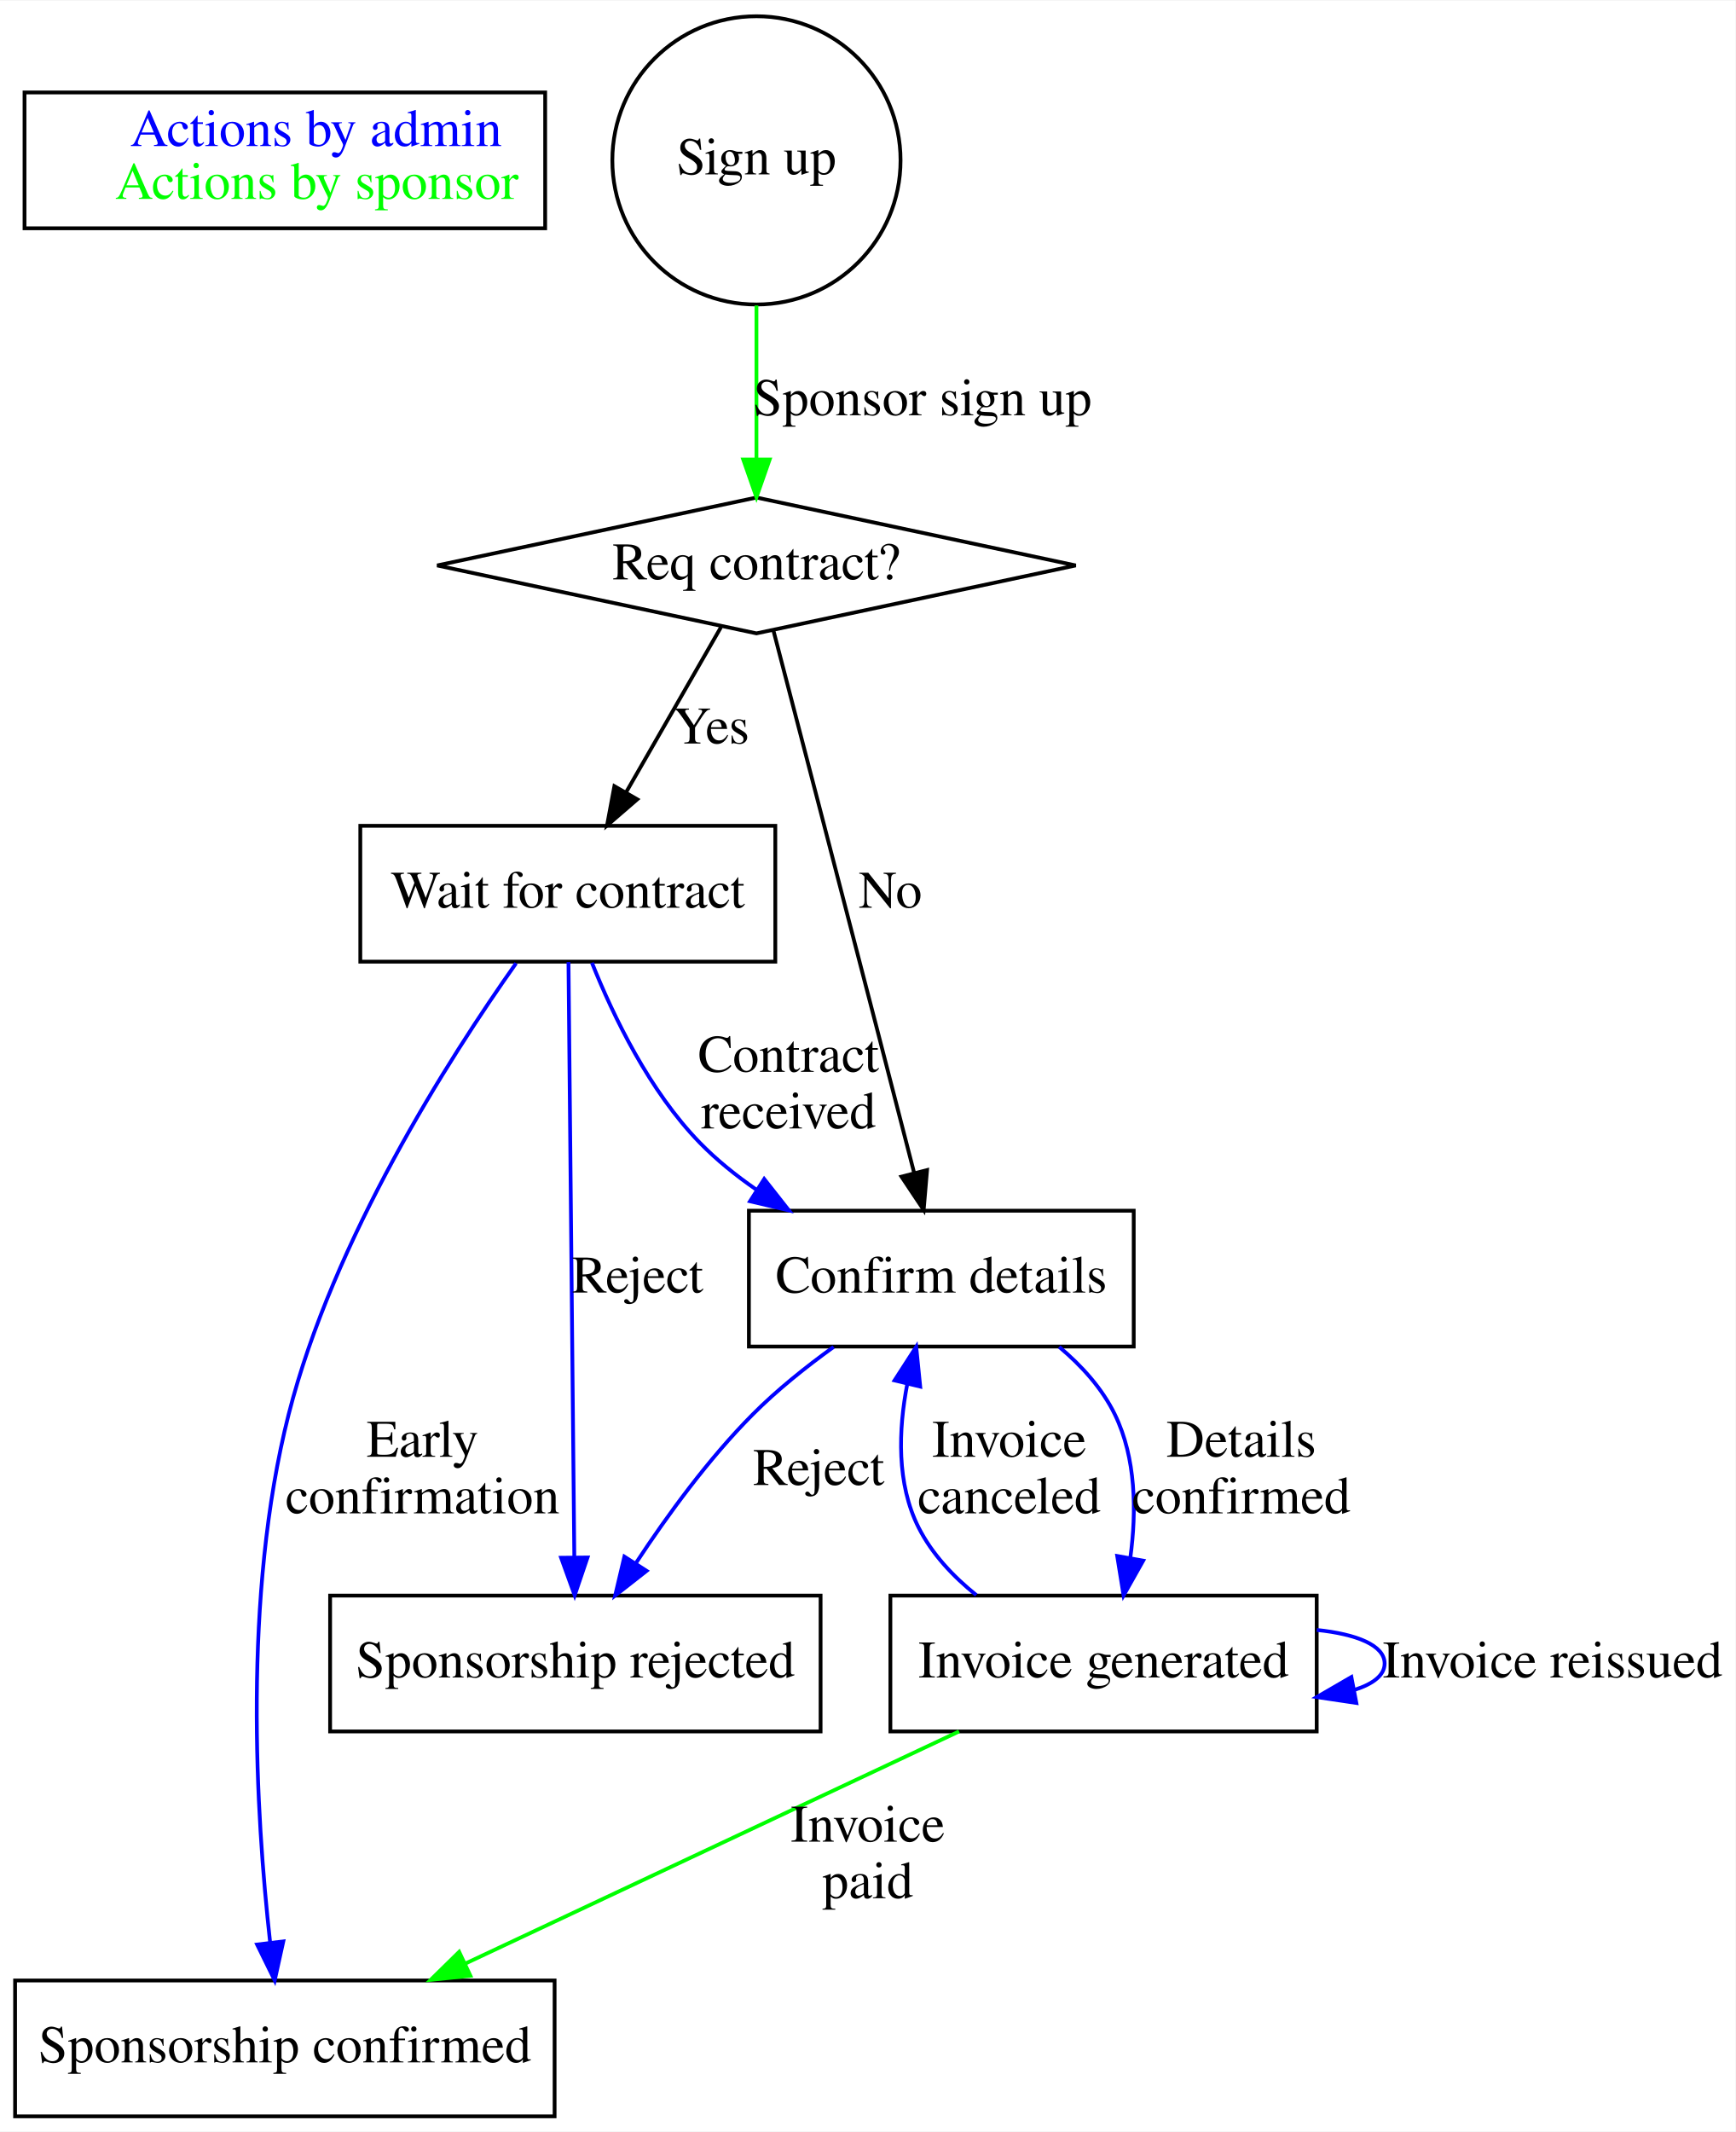
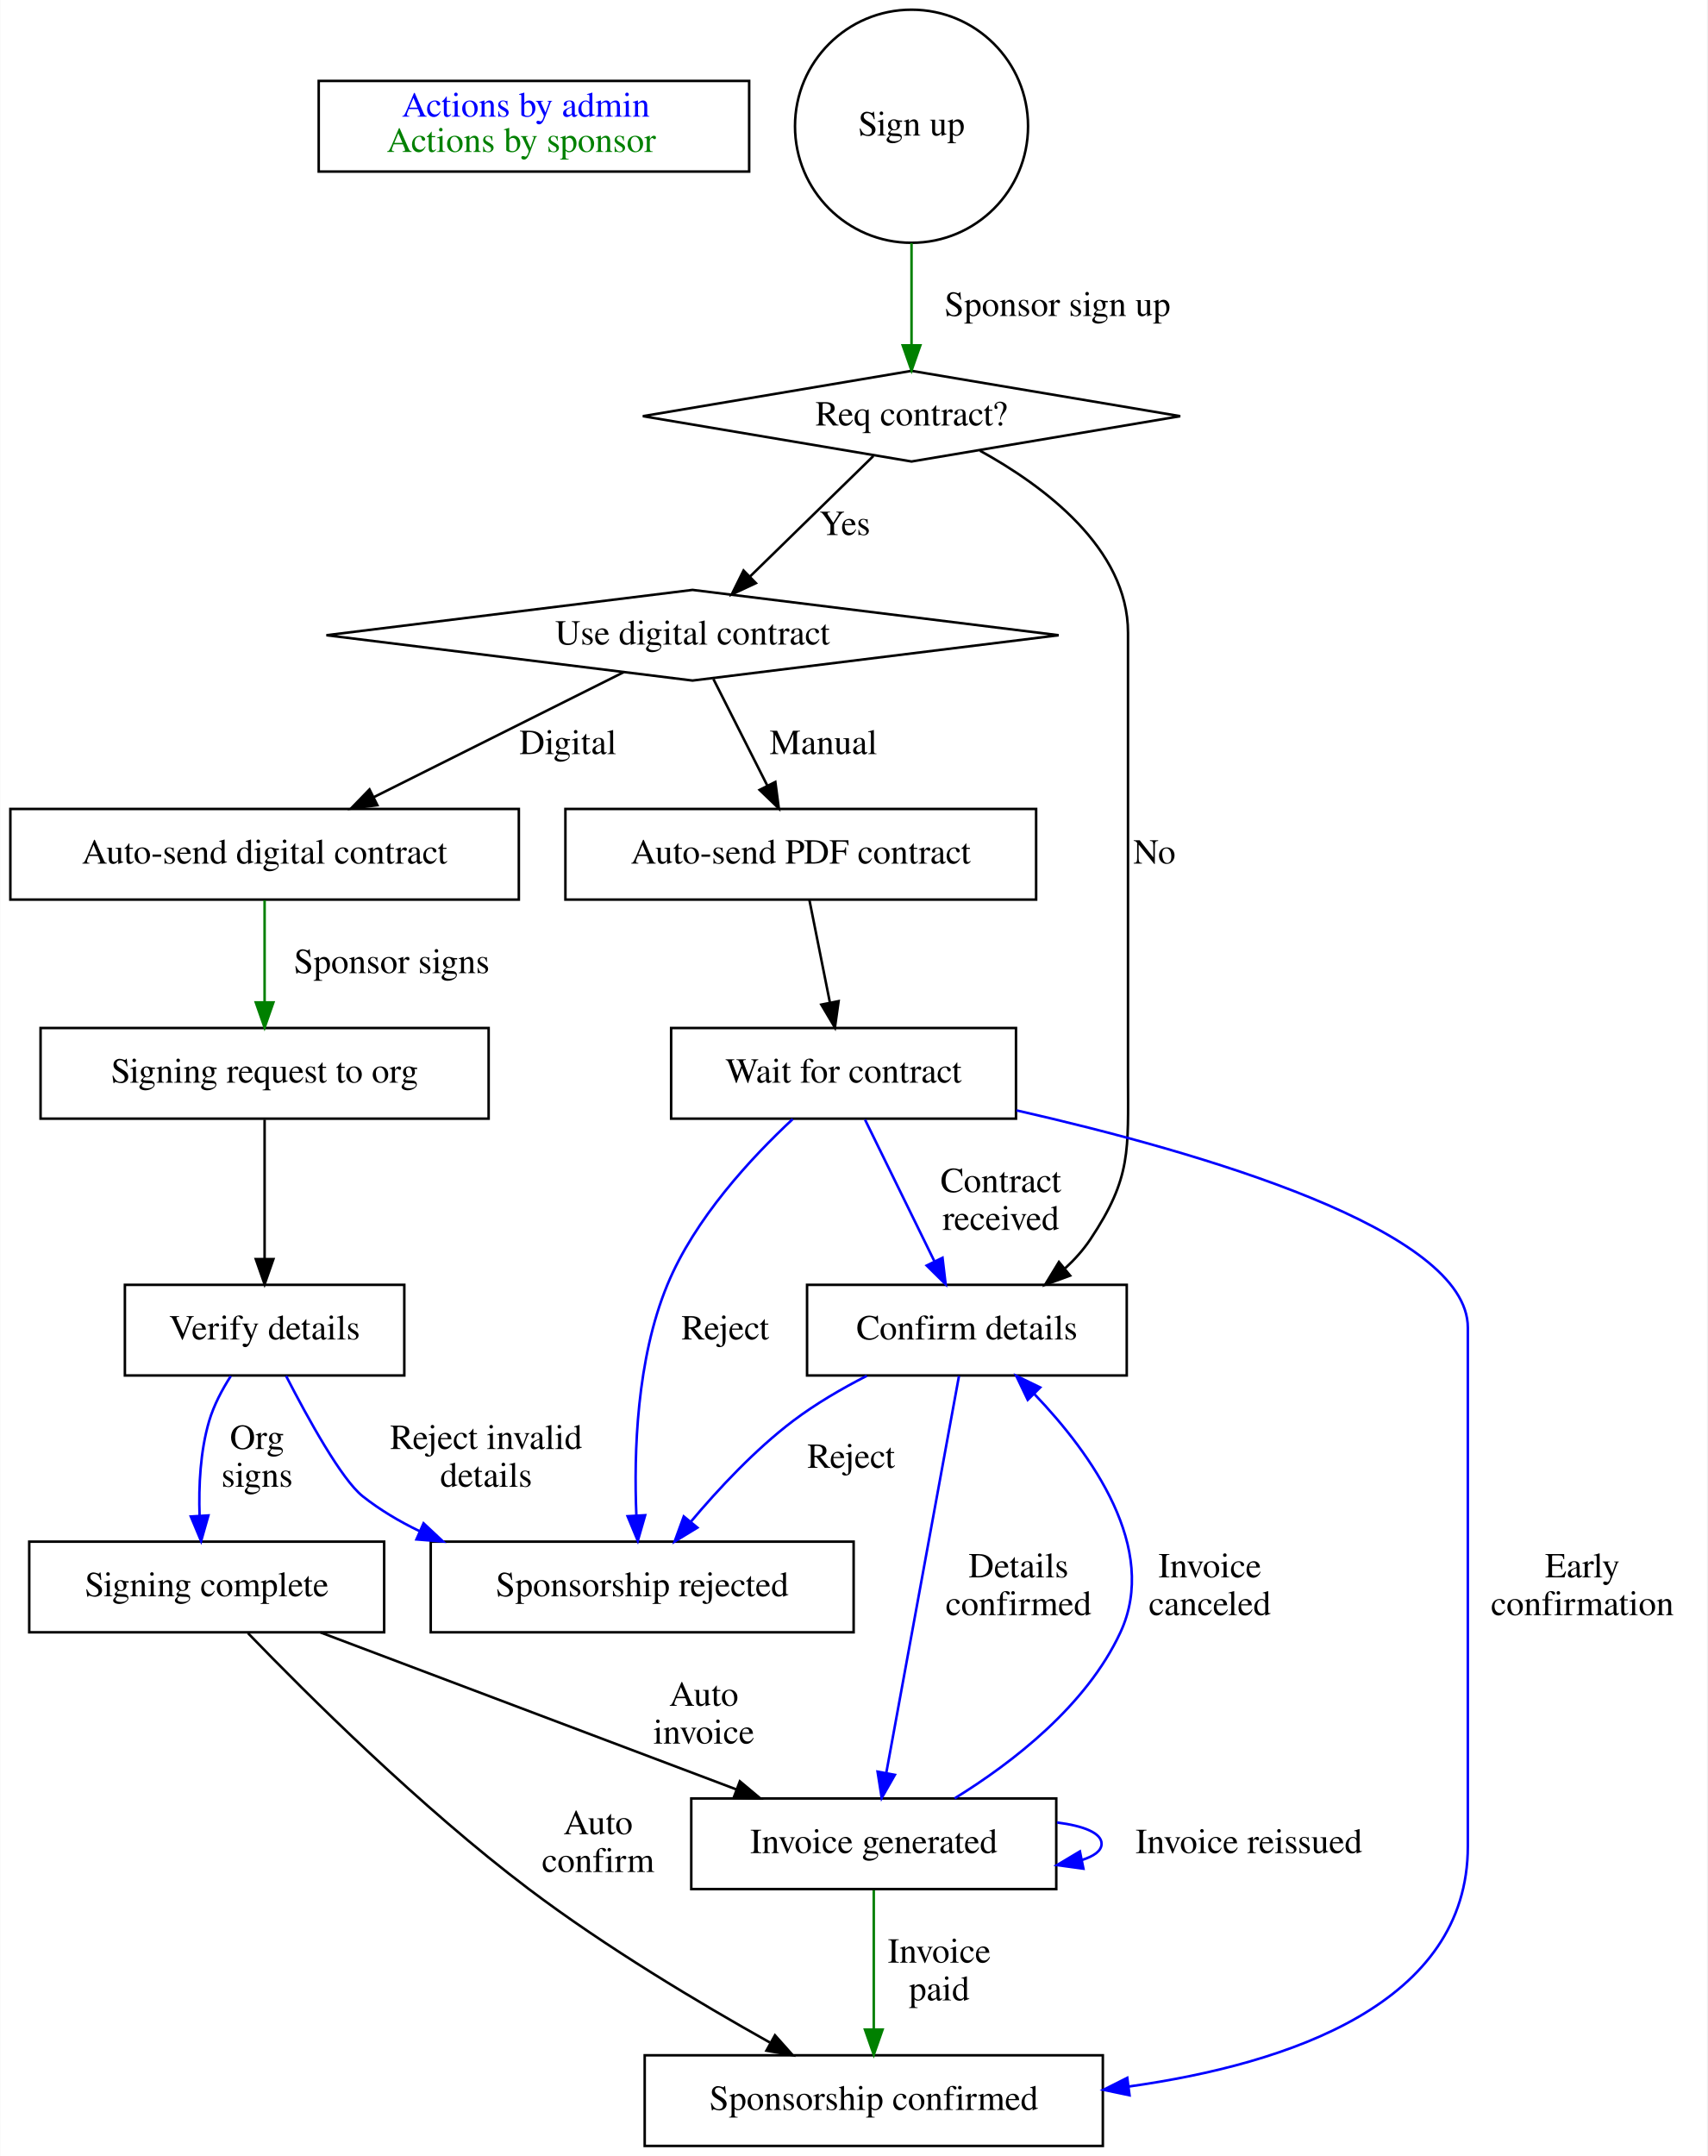
- <svg xmlns="http://www.w3.org/2000/svg" width="460pt" height="565pt" viewBox="0.00 0.00 460.00 564.69">
-   <g id="graph0" class="graph" transform="scale(1 1) rotate(0) translate(4 560.6932)">
-     <polygon fill="#ffffff" stroke="transparent" points="-4,4 -4,-560.693 456,-560.693 456,4 -4,4" />
+ <svg xmlns="http://www.w3.org/2000/svg" width="678pt" height="856pt" viewBox="0.00 0.00 678.00 856.29">
+   <g id="graph0" class="graph" transform="scale(1 1) rotate(0) translate(4 852.29)">
+     <polygon fill="white" stroke="transparent" points="-4,4 -4,-852.29 674,-852.29 674,4 -4,4" />
    <g id="node1" class="node">
-       <polygon fill="none" stroke="#000000" points="140.5,-536.347 2.5,-536.347 2.5,-500.347 140.5,-500.347 140.5,-536.347" />
-       <text text-anchor="start" x="14.5" y="-522.147" font-family="Times,serif" font-size="14.00" fill="#000000">    </text>
-       <text text-anchor="start" x="30.5" y="-522.147" font-family="Times,serif" font-size="14.00" fill="#0000ff">Actions by admin</text>
-       <text text-anchor="start" x="10.5" y="-508.147" font-family="Times,serif" font-size="14.00" fill="#000000">    </text>
-       <text text-anchor="start" x="26.5" y="-508.147" font-family="Times,serif" font-size="14.00" fill="#00ff00">Actions by sponsor</text>
+       <polygon fill="none" stroke="black" points="293.5,-820.15 122.5,-820.15 122.5,-784.15 293.5,-784.15 293.5,-820.15" />
+       <text text-anchor="start" x="136.5" y="-805.95" font-family="Times,serif" font-size="14.00">    </text>
+       <text text-anchor="start" x="155.5" y="-805.95" font-family="Times,serif" font-size="14.00" fill="blue">Actions by admin</text>
+       <text text-anchor="start" x="130.5" y="-791.95" font-family="Times,serif" font-size="14.00">    </text>
+       <text text-anchor="start" x="149.5" y="-791.95" font-family="Times,serif" font-size="14.00" fill="green">Actions by sponsor</text>
    </g>
    <g id="node2" class="node">
-       <ellipse fill="none" stroke="#000000" cx="196.5" cy="-518.347" rx="38.194" ry="38.194" />
-       <text text-anchor="middle" x="196.5" y="-514.647" font-family="Times,serif" font-size="14.00" fill="#000000">Sign up</text>
+       <ellipse fill="none" stroke="black" cx="358" cy="-802.15" rx="46.29" ry="46.29" />
+       <text text-anchor="middle" x="358" y="-798.45" font-family="Times,serif" font-size="14.00">Sign up</text>
    </g>
    <g id="node3" class="node">
-       <polygon fill="none" stroke="#000000" points="196.5,-429 111.875,-411 196.5,-393 281.125,-411 196.5,-429" />
-       <text text-anchor="middle" x="196.5" y="-407.3" font-family="Times,serif" font-size="14.00" fill="#000000">Req contract?</text>
+       <polygon fill="none" stroke="black" points="358,-705 251.26,-687 358,-669 464.74,-687 358,-705" />
+       <text text-anchor="middle" x="358" y="-683.3" font-family="Times,serif" font-size="14.00">Req contract?</text>
    </g>
    <g id="edge1" class="edge">
-       <path fill="none" stroke="#00ff00" d="M196.5,-479.895C196.5,-466.495 196.5,-451.714 196.5,-439.29" />
-       <polygon fill="#00ff00" stroke="#00ff00" points="200,-439.073 196.5,-429.073 193,-439.073 200,-439.073" />
-       <text text-anchor="middle" x="240.5" y="-450.8" font-family="Times,serif" font-size="14.00" fill="#000000">Sponsor sign up</text>
+       <path fill="none" stroke="green" d="M358,-755.78C358,-742.13 358,-727.57 358,-715.46" />
+       <polygon fill="green" stroke="green" points="361.5,-715.12 358,-705.12 354.5,-715.12 361.5,-715.12" />
+       <text text-anchor="middle" x="416" y="-726.8" font-family="Times,serif" font-size="14.00">Sponsor sign up</text>
    </g>
    <g id="node4" class="node">
-       <polygon fill="none" stroke="#000000" points="296.5,-240 194.5,-240 194.5,-204 296.5,-204 296.5,-240" />
-       <text text-anchor="middle" x="245.5" y="-218.3" font-family="Times,serif" font-size="14.00" fill="#000000">Confirm details</text>
+       <polygon fill="none" stroke="black" points="443.5,-342 316.5,-342 316.5,-306 443.5,-306 443.5,-342" />
+       <text text-anchor="middle" x="380" y="-320.3" font-family="Times,serif" font-size="14.00">Confirm details</text>
    </g>
    <g id="edge3" class="edge">
-       <path fill="none" stroke="#000000" d="M200.965,-393.891C207.162,-370.134 218.713,-325.809 228.5,-288 231.734,-275.508 235.297,-261.682 238.323,-249.925" />
-       <polygon fill="#000000" stroke="#000000" points="241.72,-250.769 240.822,-240.212 234.941,-249.025 241.72,-250.769" />
-       <text text-anchor="middle" x="232" y="-320.3" font-family="Times,serif" font-size="14.00" fill="#000000">No</text>
+       <path fill="none" stroke="black" d="M385.21,-673.28C410.41,-659.39 444,-634.59 444,-601 444,-601 444,-601 444,-425 444,-395.35 445.46,-384.66 429,-360 426.24,-355.87 422.82,-352.07 419.08,-348.61" />
+       <polygon fill="black" stroke="black" points="421,-345.66 411.05,-342.02 416.56,-351.07 421,-345.66" />
+       <text text-anchor="middle" x="454.5" y="-509.3" font-family="Times,serif" font-size="14.00">No</text>
    </g>
    <g id="node6" class="node">
-       <polygon fill="none" stroke="#000000" points="201.5,-342 91.5,-342 91.5,-306 201.5,-306 201.5,-342" />
-       <text text-anchor="middle" x="146.5" y="-320.3" font-family="Times,serif" font-size="14.00" fill="#000000">Wait for contract</text>
+       <polygon fill="none" stroke="black" points="271,-618 125.55,-600 271,-582 416.45,-600 271,-618" />
+       <text text-anchor="middle" x="271" y="-596.3" font-family="Times,serif" font-size="14.00">Use digital contract</text>
    </g>
    <g id="edge2" class="edge">
-       <path fill="none" stroke="#000000" d="M187.095,-394.636C180.041,-382.361 170.228,-365.287 162.017,-351" />
-       <polygon fill="#000000" stroke="#000000" points="164.915,-349.019 156.898,-342.092 158.846,-352.507 164.915,-349.019" />
-       <text text-anchor="middle" x="184.5" y="-363.8" font-family="Times,serif" font-size="14.00" fill="#000000">Yes</text>
+       <path fill="none" stroke="black" d="M342.85,-671.19C329.29,-657.95 309.23,-638.35 293.75,-623.23" />
+       <polygon fill="black" stroke="black" points="296.17,-620.69 286.57,-616.21 291.27,-625.7 296.17,-620.69" />
+       <text text-anchor="middle" x="331.5" y="-639.8" font-family="Times,serif" font-size="14.00">Yes</text>
    </g>
    <g id="node5" class="node">
-       <polygon fill="none" stroke="#000000" points="345,-138 232,-138 232,-102 345,-102 345,-138" />
-       <text text-anchor="middle" x="288.5" y="-116.3" font-family="Times,serif" font-size="14.00" fill="#000000">Invoice generated</text>
+       <polygon fill="none" stroke="black" points="415.5,-138 270.5,-138 270.5,-102 415.5,-102 415.5,-138" />
+       <text text-anchor="middle" x="343" y="-116.3" font-family="Times,serif" font-size="14.00">Invoice generated</text>
+     </g>
+     <g id="edge13" class="edge">
+       <path fill="none" stroke="blue" d="M376.85,-305.78C370.4,-270.6 355.68,-190.24 347.95,-148.04" />
+       <polygon fill="blue" stroke="blue" points="351.39,-147.38 346.15,-138.18 344.51,-148.65 351.39,-147.38" />
+       <text text-anchor="middle" x="400.5" y="-225.8" font-family="Times,serif" font-size="14.00">Details</text>
+       <text text-anchor="middle" x="400.5" y="-210.8" font-family="Times,serif" font-size="14.00">confirmed</text>
+     </g>
+     <g id="node14" class="node">
+       <polygon fill="none" stroke="black" points="335,-240 167,-240 167,-204 335,-204 335,-240" />
+       <text text-anchor="middle" x="251" y="-218.3" font-family="Times,serif" font-size="14.00">Sponsorship rejected</text>
+     </g>
+     <g id="edge18" class="edge">
+       <path fill="none" stroke="blue" d="M340.24,-305.86C330.27,-300.77 319.89,-294.72 311,-288 295.78,-276.49 281.21,-260.85 270.23,-247.79" />
+       <polygon fill="blue" stroke="blue" points="272.94,-245.57 263.89,-240.06 267.52,-250.01 272.94,-245.57" />
+       <text text-anchor="middle" x="334" y="-269.3" font-family="Times,serif" font-size="14.00">Reject</text>
+     </g>
+     <g id="edge17" class="edge">
+       <path fill="none" stroke="blue" d="M375.11,-138.03C398.18,-152.25 427.5,-174.87 441,-204 456.42,-237.26 429.6,-274.77 406.79,-298.63" />
+       <polygon fill="blue" stroke="blue" points="404.16,-296.31 399.59,-305.87 409.12,-301.25 404.16,-296.31" />
+       <text text-anchor="middle" x="476.5" y="-225.8" font-family="Times,serif" font-size="14.00">Invoice</text>
+       <text text-anchor="middle" x="476.5" y="-210.8" font-family="Times,serif" font-size="14.00">canceled</text>
+     </g>
+     <g id="edge20" class="edge">
+       <path fill="none" stroke="blue" d="M415.79,-128.46C426.37,-127.12 433.5,-124.3 433.5,-120 433.5,-117.25 430.57,-115.1 425.69,-113.56" />
+       <polygon fill="blue" stroke="blue" points="426.29,-110.11 415.79,-111.54 424.89,-116.97 426.29,-110.11" />
+       <text text-anchor="middle" x="492" y="-116.3" font-family="Times,serif" font-size="14.00">Invoice reissued</text>
+     </g>
+     <g id="node13" class="node">
+       <polygon fill="none" stroke="black" points="434,-36 252,-36 252,0 434,0 434,-36" />
+       <text text-anchor="middle" x="343" y="-14.3" font-family="Times,serif" font-size="14.00">Sponsorship confirmed</text>
+     </g>
+     <g id="edge16" class="edge">
+       <path fill="none" stroke="green" d="M343,-101.58C343,-86.38 343,-64.07 343,-46.46" />
+       <polygon fill="green" stroke="green" points="346.5,-46.22 343,-36.22 339.5,-46.22 346.5,-46.22" />
+       <text text-anchor="middle" x="369" y="-72.8" font-family="Times,serif" font-size="14.00">Invoice</text>
+       <text text-anchor="middle" x="369" y="-57.8" font-family="Times,serif" font-size="14.00">paid</text>
+     </g>
+     <g id="node7" class="node">
+       <polygon fill="none" stroke="black" points="407.5,-531 220.5,-531 220.5,-495 407.5,-495 407.5,-531" />
+       <text text-anchor="middle" x="314" y="-509.3" font-family="Times,serif" font-size="14.00">Auto-send PDF contract</text>
    </g>
    <g id="edge4" class="edge">
-       <path fill="none" stroke="#0000ff" d="M276.738,-203.911C282.699,-198.916 288.124,-192.929 291.5,-186 297.134,-174.436 297.256,-160.338 295.614,-148.145" />
-       <polygon fill="#0000ff" stroke="#0000ff" points="299.012,-147.262 293.812,-138.032 292.121,-148.491 299.012,-147.262" />
-       <text text-anchor="middle" x="325" y="-174.8" font-family="Times,serif" font-size="14.00" fill="#000000">Details</text>
-       <text text-anchor="middle" x="325" y="-159.8" font-family="Times,serif" font-size="14.00" fill="#000000">confirmed</text>
+       <path fill="none" stroke="black" d="M279.29,-582.61C285.36,-570.62 293.72,-554.09 300.71,-540.27" />
+       <polygon fill="black" stroke="black" points="303.9,-541.72 305.29,-531.21 297.65,-538.56 303.9,-541.72" />
+       <text text-anchor="middle" x="323" y="-552.8" font-family="Times,serif" font-size="14.00">Manual</text>
    </g>
    <g id="node8" class="node">
-       <polygon fill="none" stroke="#000000" points="213.5,-138 83.5,-138 83.5,-102 213.5,-102 213.5,-138" />
-       <text text-anchor="middle" x="148.5" y="-116.3" font-family="Times,serif" font-size="14.00" fill="#000000">Sponsorship rejected</text>
+       <polygon fill="none" stroke="black" points="202,-531 0,-531 0,-495 202,-495 202,-531" />
+       <text text-anchor="middle" x="101" y="-509.3" font-family="Times,serif" font-size="14.00">Auto-send digital contract</text>
+     </g>
+     <g id="edge5" class="edge">
+       <path fill="none" stroke="black" d="M243.69,-585.34C216.86,-571.93 175.53,-551.26 144.24,-535.62" />
+       <polygon fill="black" stroke="black" points="145.8,-532.49 135.29,-531.15 142.67,-538.75 145.8,-532.49" />
+       <text text-anchor="middle" x="221.5" y="-552.8" font-family="Times,serif" font-size="14.00">Digital</text>
+     </g>
+     <g id="node12" class="node">
+       <polygon fill="none" stroke="black" points="399.5,-444 262.5,-444 262.5,-408 399.5,-408 399.5,-444" />
+       <text text-anchor="middle" x="331" y="-422.3" font-family="Times,serif" font-size="14.00">Wait for contract</text>
+     </g>
+     <g id="edge12" class="edge">
+       <path fill="none" stroke="black" d="M317.44,-494.8C319.77,-483.16 322.89,-467.55 325.55,-454.24" />
+       <polygon fill="black" stroke="black" points="329.04,-454.67 327.56,-444.18 322.17,-453.29 329.04,-454.67" />
+     </g>
+     <g id="node9" class="node">
+       <polygon fill="none" stroke="black" points="190,-444 12,-444 12,-408 190,-408 190,-444" />
+       <text text-anchor="middle" x="101" y="-422.3" font-family="Times,serif" font-size="14.00">Signing request to org</text>
+     </g>
+     <g id="edge6" class="edge">
+       <path fill="none" stroke="green" d="M101,-494.8C101,-483.16 101,-467.55 101,-454.24" />
+       <polygon fill="green" stroke="green" points="104.5,-454.18 101,-444.18 97.5,-454.18 104.5,-454.18" />
+       <text text-anchor="middle" x="151.5" y="-465.8" font-family="Times,serif" font-size="14.00">Sponsor signs</text>
+     </g>
+     <g id="node10" class="node">
+       <polygon fill="none" stroke="black" points="156.5,-342 45.5,-342 45.5,-306 156.5,-306 156.5,-342" />
+       <text text-anchor="middle" x="101" y="-320.3" font-family="Times,serif" font-size="14.00">Verify details</text>
+     </g>
+     <g id="edge7" class="edge">
+       <path fill="none" stroke="black" d="M101,-407.58C101,-392.38 101,-370.07 101,-352.46" />
+       <polygon fill="black" stroke="black" points="104.5,-352.22 101,-342.22 97.5,-352.22 104.5,-352.22" />
+     </g>
+     <g id="node11" class="node">
+       <polygon fill="none" stroke="black" points="148.5,-240 7.5,-240 7.5,-204 148.5,-204 148.5,-240" />
+       <text text-anchor="middle" x="78" y="-218.3" font-family="Times,serif" font-size="14.00">Signing complete</text>
    </g>
    <g id="edge9" class="edge">
-       <path fill="none" stroke="#0000ff" d="M216.959,-203.899C209.579,-198.58 201.912,-192.446 195.5,-186 183.845,-174.284 172.988,-159.421 164.653,-146.767" />
-       <polygon fill="#0000ff" stroke="#0000ff" points="167.392,-144.555 159.053,-138.02 161.497,-148.329 167.392,-144.555" />
-       <text text-anchor="middle" x="213" y="-167.3" font-family="Times,serif" font-size="14.00" fill="#000000">Reject</text>
+       <path fill="none" stroke="blue" d="M87.56,-305.75C84.1,-300.36 80.84,-294.19 79,-288 75.44,-275.99 74.78,-262.17 75.17,-250.37" />
+       <polygon fill="blue" stroke="blue" points="78.68,-250.41 75.78,-240.21 71.69,-249.99 78.68,-250.41" />
+       <text text-anchor="middle" x="98" y="-276.8" font-family="Times,serif" font-size="14.00">Org</text>
+       <text text-anchor="middle" x="98" y="-261.8" font-family="Times,serif" font-size="14.00">signs</text>
    </g>
    <g id="edge8" class="edge">
-       <path fill="none" stroke="#0000ff" d="M254.765,-138.147C248.61,-143.082 243.028,-149.03 239.5,-156 233.614,-167.629 234.112,-181.889 236.496,-194.176" />
-       <polygon fill="#0000ff" stroke="#0000ff" points="233.101,-195.028 238.845,-203.931 239.907,-193.389 233.101,-195.028" />
-       <text text-anchor="middle" x="263.5" y="-174.8" font-family="Times,serif" font-size="14.00" fill="#000000">Invoice</text>
-       <text text-anchor="middle" x="263.5" y="-159.8" font-family="Times,serif" font-size="14.00" fill="#000000">canceled</text>
+       <path fill="none" stroke="blue" d="M109.53,-305.82C118.24,-288.88 131.63,-264.6 140,-258 146.86,-252.59 154.57,-248.01 162.64,-244.13" />
+       <polygon fill="blue" stroke="blue" points="164.15,-247.29 171.89,-240.05 161.32,-240.89 164.15,-247.29" />
+       <text text-anchor="middle" x="189" y="-276.8" font-family="Times,serif" font-size="14.00">Reject invalid</text>
+       <text text-anchor="middle" x="189" y="-261.8" font-family="Times,serif" font-size="14.00">details</text>
    </g>
    <g id="edge11" class="edge">
-       <path fill="none" stroke="#0000ff" d="M345.026,-128.894C355.572,-127.799 363,-124.834 363,-120 363,-116.903 359.952,-114.574 354.988,-113.011" />
-       <polygon fill="#0000ff" stroke="#0000ff" points="355.505,-109.547 345.026,-111.106 354.19,-116.422 355.505,-109.547" />
-       <text text-anchor="middle" x="407.5" y="-116.3" font-family="Times,serif" font-size="14.00" fill="#000000">Invoice reissued</text>
-     </g>
-     <g id="node7" class="node">
-       <polygon fill="none" stroke="#000000" points="143,-36 0,-36 0,0 143,0 143,-36" />
-       <text text-anchor="middle" x="71.5" y="-14.3" font-family="Times,serif" font-size="14.00" fill="#000000">Sponsorship confirmed</text>
-     </g>
-     <g id="edge7" class="edge">
-       <path fill="none" stroke="#00ff00" d="M250.204,-101.999C213.708,-84.844 158.64,-58.96 119.287,-40.462" />
-       <polygon fill="#00ff00" stroke="#00ff00" points="120.682,-37.25 110.143,-36.164 117.704,-43.585 120.682,-37.25" />
-       <text text-anchor="middle" x="226" y="-72.8" font-family="Times,serif" font-size="14.00" fill="#000000">Invoice</text>
-       <text text-anchor="middle" x="226" y="-57.8" font-family="Times,serif" font-size="14.00" fill="#000000">paid</text>
-     </g>
-     <g id="edge5" class="edge">
-       <path fill="none" stroke="#0000ff" d="M152.892,-305.716C158.623,-291.384 168.187,-271.647 181.5,-258 185.94,-253.449 191.079,-249.304 196.476,-245.581" />
-       <polygon fill="#0000ff" stroke="#0000ff" points="198.556,-248.406 205.107,-240.079 194.793,-242.503 198.556,-248.406" />
-       <text text-anchor="middle" x="205" y="-276.8" font-family="Times,serif" font-size="14.00" fill="#000000">Contract</text>
-       <text text-anchor="middle" x="205" y="-261.8" font-family="Times,serif" font-size="14.00" fill="#000000">received</text>
-     </g>
-     <g id="edge6" class="edge">
-       <path fill="none" stroke="#0000ff" d="M132.792,-305.578C114.848,-280.208 84.295,-232.37 72.5,-186 60.303,-138.048 63.831,-79.876 67.6,-46.085" />
-       <polygon fill="#0000ff" stroke="#0000ff" points="71.092,-46.361 68.813,-36.015 64.143,-45.525 71.092,-46.361" />
-       <text text-anchor="middle" x="108" y="-174.8" font-family="Times,serif" font-size="14.00" fill="#000000">Early</text>
-       <text text-anchor="middle" x="108" y="-159.8" font-family="Times,serif" font-size="14.00" fill="#000000">confirmation</text>
+       <path fill="none" stroke="black" d="M123.25,-203.92C168.99,-186.66 239.69,-159.99 288.48,-141.57" />
+       <polygon fill="black" stroke="black" points="289.81,-144.81 297.93,-138.01 287.34,-138.26 289.81,-144.81" />
+       <text text-anchor="middle" x="275.5" y="-174.8" font-family="Times,serif" font-size="14.00">Auto</text>
+       <text text-anchor="middle" x="275.5" y="-159.8" font-family="Times,serif" font-size="14.00">invoice</text>
    </g>
    <g id="edge10" class="edge">
-       <path fill="none" stroke="#0000ff" d="M146.678,-305.896C147.027,-270.284 147.805,-190.893 148.223,-148.297" />
-       <polygon fill="#0000ff" stroke="#0000ff" points="151.725,-148.097 148.323,-138.063 144.725,-148.028 151.725,-148.097" />
-       <text text-anchor="middle" x="165" y="-218.3" font-family="Times,serif" font-size="14.00" fill="#000000">Reject</text>
+       <path fill="none" stroke="black" d="M94.4,-203.66C117.85,-179.37 162.9,-134.55 206,-102 236.5,-78.96 273.75,-56.73 301.7,-41.09" />
+       <polygon fill="black" stroke="black" points="303.75,-43.95 310.8,-36.04 300.36,-37.83 303.75,-43.95" />
+       <text text-anchor="middle" x="233.5" y="-123.8" font-family="Times,serif" font-size="14.00">Auto</text>
+       <text text-anchor="middle" x="233.5" y="-108.8" font-family="Times,serif" font-size="14.00">confirm</text>
+     </g>
+     <g id="edge14" class="edge">
+       <path fill="none" stroke="blue" d="M339.54,-407.58C347.12,-392.09 358.33,-369.22 367.03,-351.47" />
+       <polygon fill="blue" stroke="blue" points="370.31,-352.74 371.56,-342.22 364.02,-349.66 370.31,-352.74" />
+       <text text-anchor="middle" x="393.5" y="-378.8" font-family="Times,serif" font-size="14.00">Contract</text>
+       <text text-anchor="middle" x="393.5" y="-363.8" font-family="Times,serif" font-size="14.00">received</text>
+     </g>
+     <g id="edge15" class="edge">
+       <path fill="none" stroke="blue" d="M399.75,-411.27C473.15,-394.6 579,-363.82 579,-325 579,-325 579,-325 579,-119 579,-56.7 508.41,-32.63 444.44,-23.61" />
+       <polygon fill="blue" stroke="blue" points="444.61,-20.11 434.24,-22.29 443.71,-27.05 444.61,-20.11" />
+       <text text-anchor="middle" x="624.5" y="-225.8" font-family="Times,serif" font-size="14.00">Early</text>
+       <text text-anchor="middle" x="624.5" y="-210.8" font-family="Times,serif" font-size="14.00">confirmation</text>
+     </g>
+     <g id="edge19" class="edge">
+       <path fill="none" stroke="blue" d="M310.82,-407.84C294.28,-392.45 271.88,-368.3 261,-342 248.78,-312.46 247.65,-275.34 248.69,-250.48" />
+       <polygon fill="blue" stroke="blue" points="252.19,-250.5 249.26,-240.32 245.2,-250.1 252.19,-250.5" />
+       <text text-anchor="middle" x="284" y="-320.3" font-family="Times,serif" font-size="14.00">Reject</text>
    </g>
  </g>
</svg>
